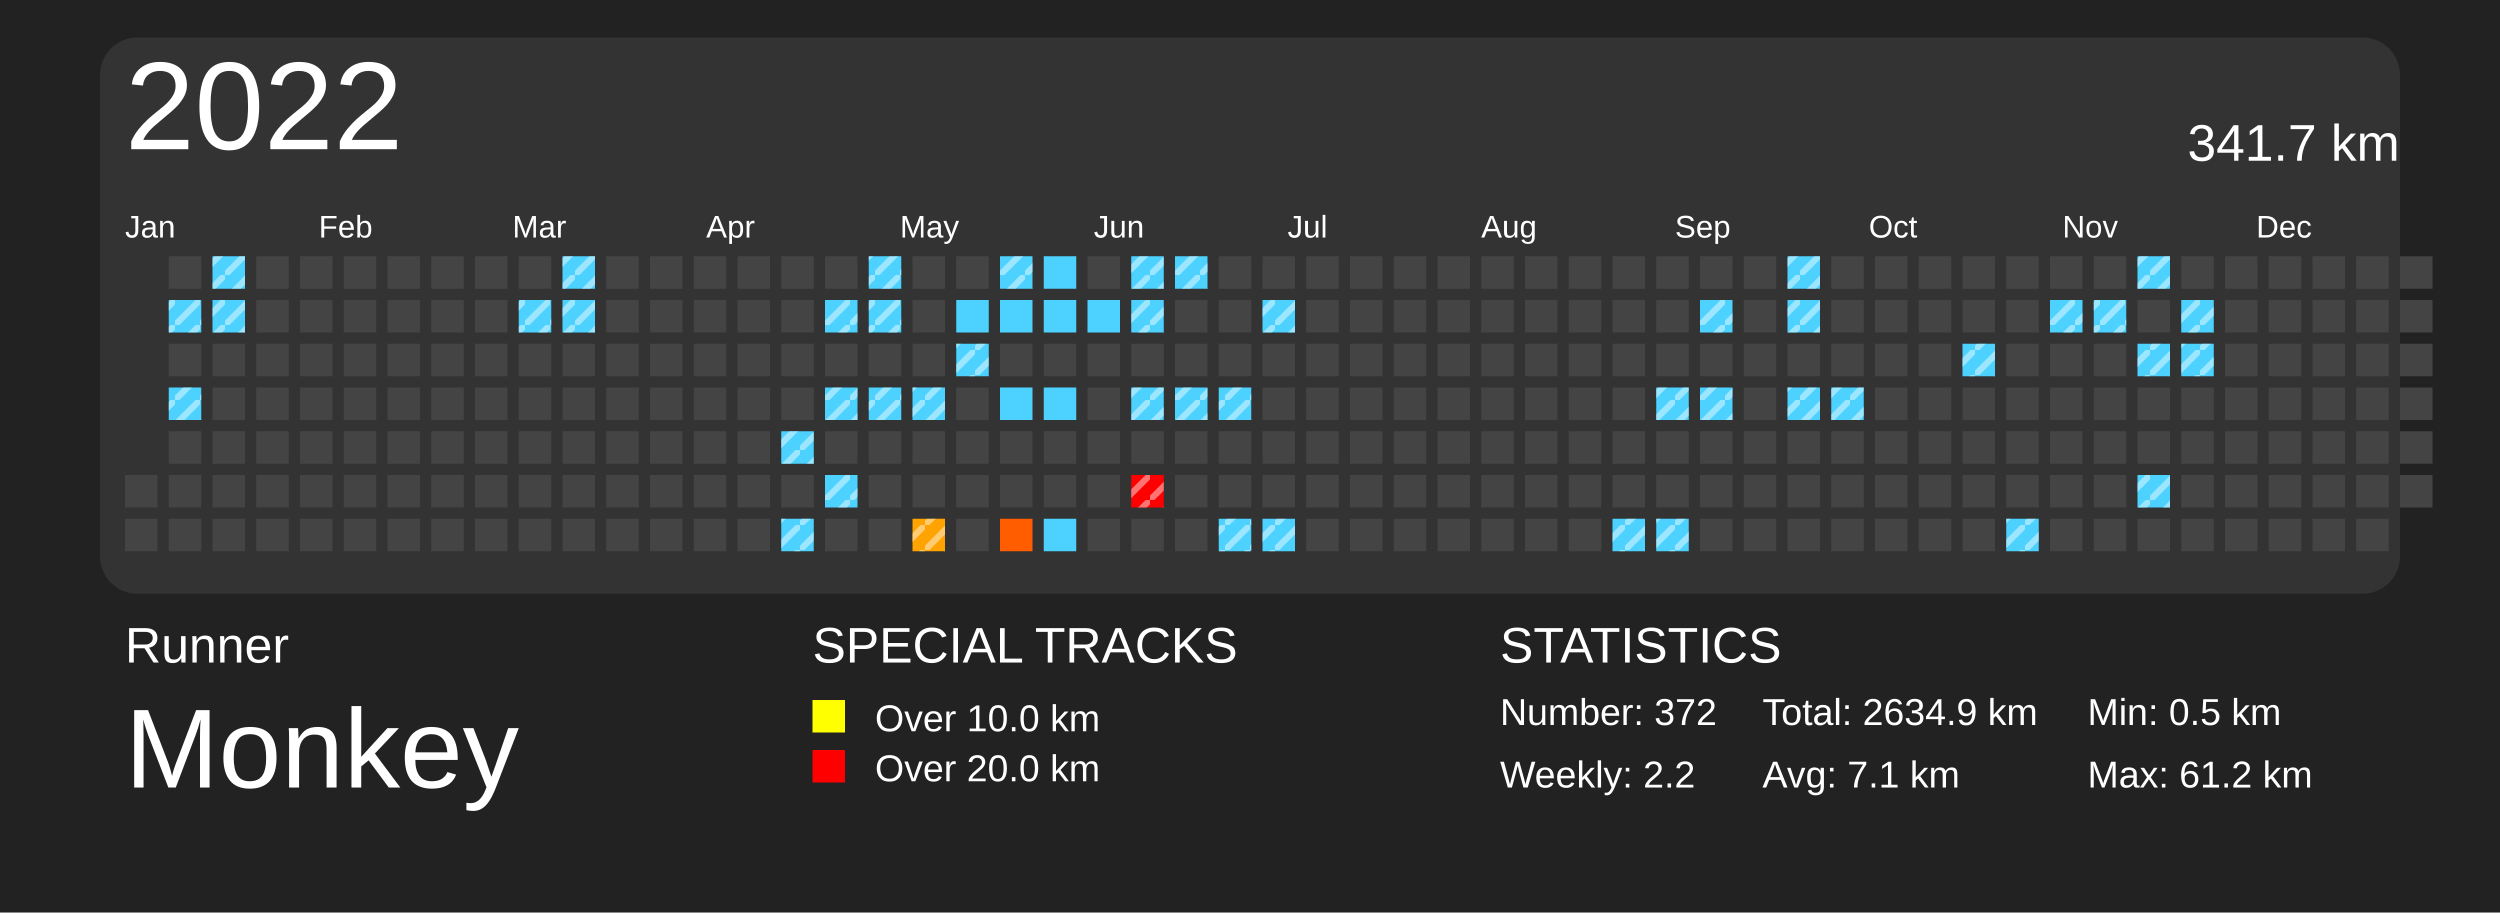
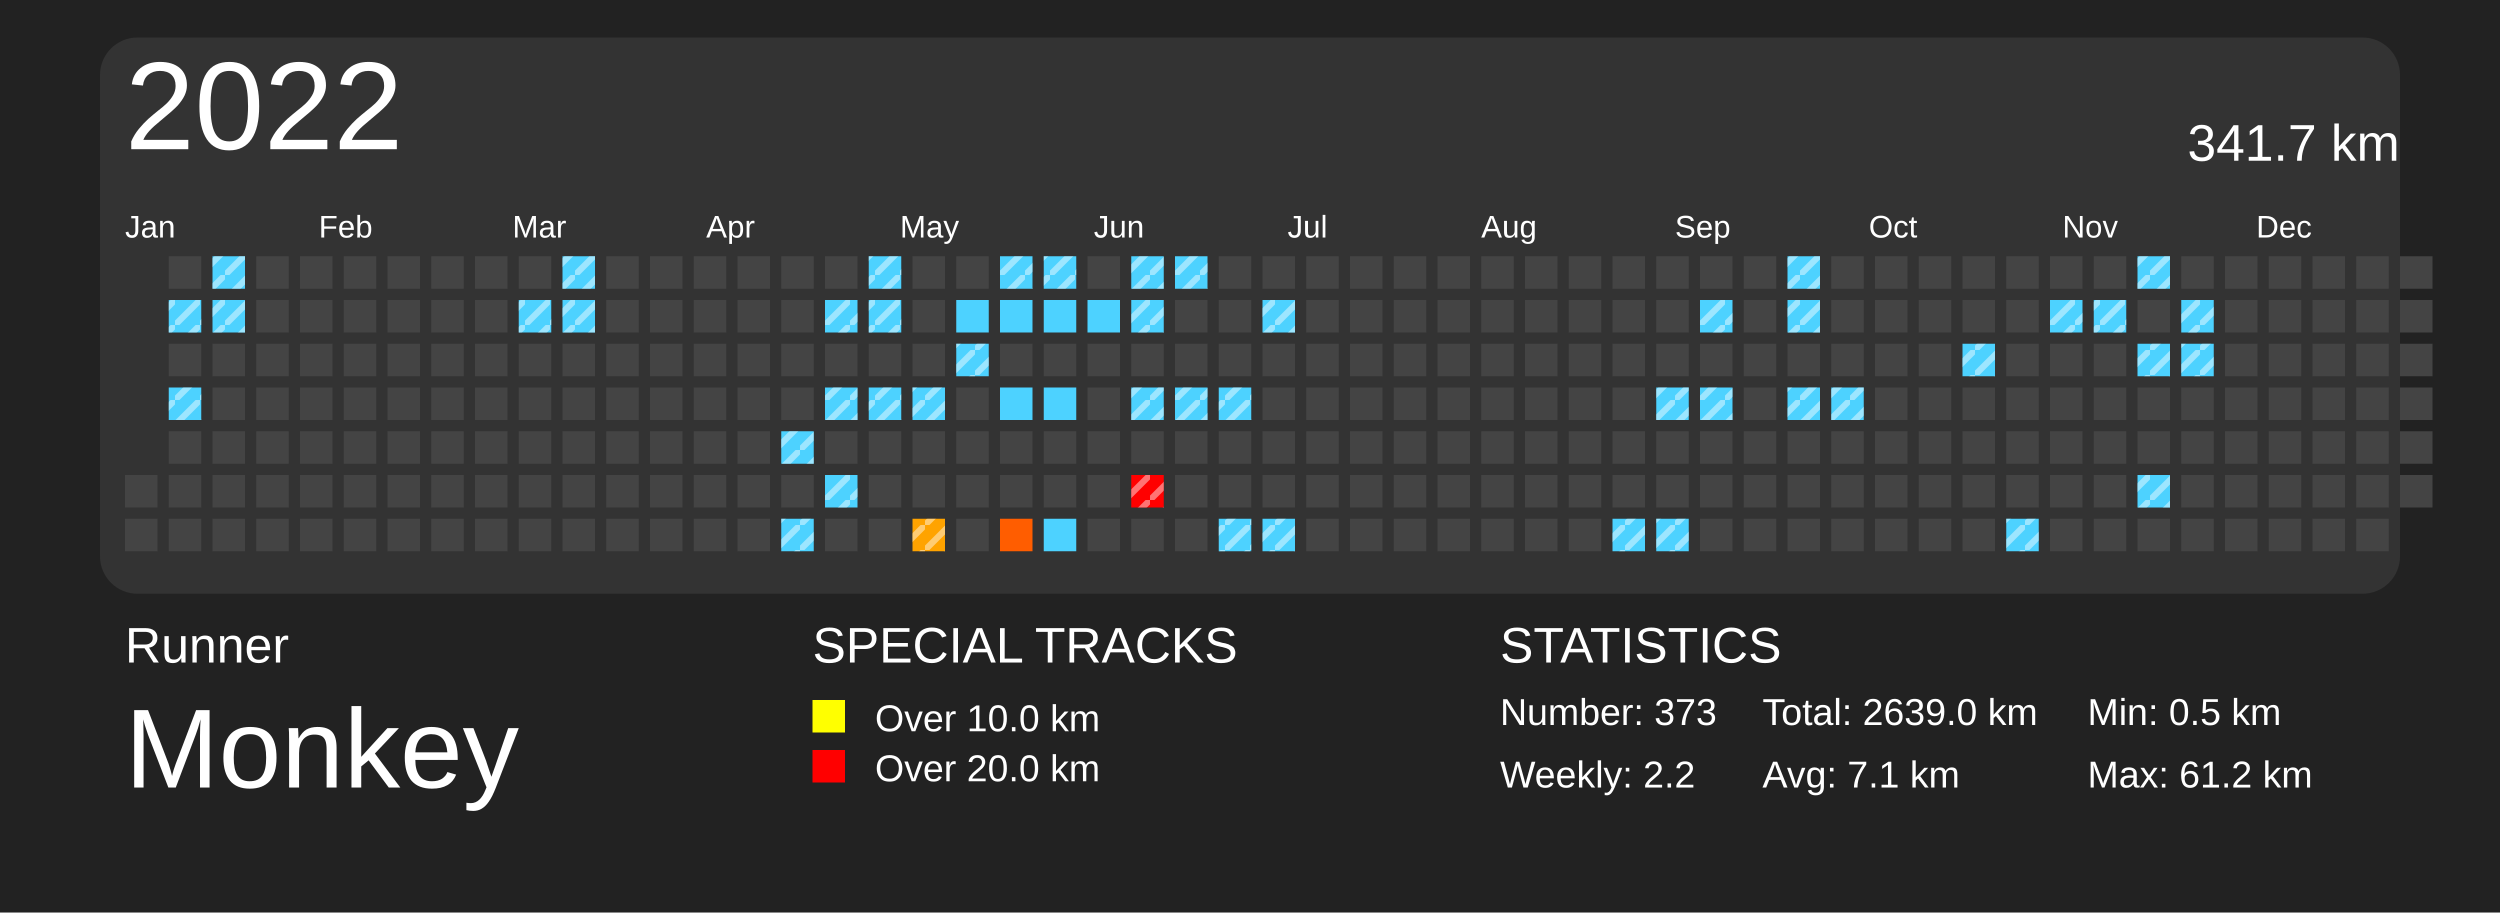
<svg xmlns="http://www.w3.org/2000/svg" baseProfile="full" height="73mm" version="1.1" viewBox="0,0,200,73" width="200mm">
  <defs>
    <pattern height="2" id="indoor-stripe" patternUnits="userSpaceOnUse" width="2">
      <line stroke="white" stroke-opacity="0.45" stroke-width="0.5" x1="0" x2="2" y1="2" y2="0" />
    </pattern>
  </defs>
  <rect fill="#222222" height="73" width="200" x="0" y="0" />
  <text fill="#FFFFFF" style="font-size:4px; font-family:Arial" x="10" y="53">Runner</text>
  <text fill="#FFFFFF" style="font-size:9px; font-family:Arial" x="10" y="63">Monkey</text>
  <text fill="#FFFFFF" style="font-size:4px; font-family:Arial" x="65" y="53">SPECIAL TRACKS</text>
  <rect fill="yellow" height="2.6" width="2.6" x="65" y="56" />
  <text fill="#FFFFFF" style="font-size:3px; font-family:Arial" x="70" y="58.5">Over 10.0 km</text>
  <rect fill="red" height="2.6" width="2.6" x="65" y="60" />
  <text fill="#FFFFFF" style="font-size:3px; font-family:Arial" x="70" y="62.5">Over 20.0 km</text>
  <text fill="#FFFFFF" style="font-size:4px; font-family:Arial" x="120" y="53">STATISTICS</text>
-   <text fill="#FFFFFF" style="font-size:3px; font-family:Arial" x="120" y="58">Number: 372</text>
+   <text fill="#FFFFFF" style="font-size:3px; font-family:Arial" x="120" y="58">Number: 373</text>
  <text fill="#FFFFFF" style="font-size:3px; font-family:Arial" x="120" y="63">Weekly: 2.2</text>
-   <text fill="#FFFFFF" style="font-size:3px; font-family:Arial" x="141" y="58">Total: 2634.9 km</text>
+   <text fill="#FFFFFF" style="font-size:3px; font-family:Arial" x="141" y="58">Total: 2639.0 km</text>
  <text fill="#FFFFFF" style="font-size:3px; font-family:Arial" x="141" y="63">Avg: 7.1 km</text>
  <text fill="#FFFFFF" style="font-size:3px; font-family:Arial" x="167" y="58">Min: 0.5 km</text>
  <text fill="#FFFFFF" style="font-size:3px; font-family:Arial" x="167" y="63">Max: 61.2 km</text>
  <rect fill="#333" height="44.5" rx="3" ry="3" width="184" x="8" y="3" />
  <text dominant-baseline="hanging" fill="#FFFFFF" style="font-size:10.0px; font-family:Arial;" x="10" y="5">2022</text>
  <text dominant-baseline="hanging" fill="#FFFFFF" style="font-size:4.125px; font-family:Arial;" x="175" y="10">341.7 km</text>
  <text fill="#FFFFFF" style="font-size:2.5px; font-family:Arial" x="10.0" y="19">Jan</text>
  <text fill="#FFFFFF" style="font-size:2.5px; font-family:Arial" x="25.5" y="19">Feb</text>
  <text fill="#FFFFFF" style="font-size:2.5px; font-family:Arial" x="41.0" y="19">Mar</text>
  <text fill="#FFFFFF" style="font-size:2.5px; font-family:Arial" x="56.5" y="19">Apr</text>
  <text fill="#FFFFFF" style="font-size:2.5px; font-family:Arial" x="72.0" y="19">May</text>
  <text fill="#FFFFFF" style="font-size:2.5px; font-family:Arial" x="87.5" y="19">Jun</text>
  <text fill="#FFFFFF" style="font-size:2.5px; font-family:Arial" x="103.0" y="19">Jul</text>
  <text fill="#FFFFFF" style="font-size:2.5px; font-family:Arial" x="118.5" y="19">Aug</text>
  <text fill="#FFFFFF" style="font-size:2.5px; font-family:Arial" x="134.0" y="19">Sep</text>
  <text fill="#FFFFFF" style="font-size:2.5px; font-family:Arial" x="149.5" y="19">Oct</text>
  <text fill="#FFFFFF" style="font-size:2.5px; font-family:Arial" x="165.0" y="19">Nov</text>
  <text fill="#FFFFFF" style="font-size:2.5px; font-family:Arial" x="180.5" y="19">Dec</text>
  <rect fill="#444444" height="2.6" width="2.6" x="10.0" y="38.0" />
  <rect fill="#444444" height="2.6" width="2.6" x="10.0" y="41.5" />
  <rect fill="#444444" height="2.6" width="2.6" x="13.5" y="20.5" />
  <rect fill="#4dd2ff" height="2.6" width="2.6" x="13.5" y="24.0" />
  <rect fill="url(#indoor-stripe)" height="2.6" style="pointer-events: none;" width="2.6" x="13.5" y="24.0" />
  <rect fill="#444444" height="2.6" width="2.6" x="13.5" y="27.5" />
  <rect fill="#4dd2ff" height="2.6" width="2.6" x="13.5" y="31.0" />
  <rect fill="url(#indoor-stripe)" height="2.6" style="pointer-events: none;" width="2.6" x="13.5" y="31.0" />
  <rect fill="#444444" height="2.6" width="2.6" x="13.5" y="34.5" />
  <rect fill="#444444" height="2.6" width="2.6" x="13.5" y="38.0" />
  <rect fill="#444444" height="2.6" width="2.6" x="13.5" y="41.5" />
  <rect fill="#4dd2ff" height="2.6" width="2.6" x="17.0" y="20.5" />
  <rect fill="url(#indoor-stripe)" height="2.6" style="pointer-events: none;" width="2.6" x="17.0" y="20.5" />
  <rect fill="#4dd2ff" height="2.6" width="2.6" x="17.0" y="24.0" />
  <rect fill="url(#indoor-stripe)" height="2.6" style="pointer-events: none;" width="2.6" x="17.0" y="24.0" />
  <rect fill="#444444" height="2.6" width="2.6" x="17.0" y="27.5" />
  <rect fill="#444444" height="2.6" width="2.6" x="17.0" y="31.0" />
  <rect fill="#444444" height="2.6" width="2.6" x="17.0" y="34.5" />
  <rect fill="#444444" height="2.6" width="2.6" x="17.0" y="38.0" />
  <rect fill="#444444" height="2.6" width="2.6" x="17.0" y="41.5" />
  <rect fill="#444444" height="2.6" width="2.6" x="20.5" y="20.5" />
  <rect fill="#444444" height="2.6" width="2.6" x="20.5" y="24.0" />
  <rect fill="#444444" height="2.6" width="2.6" x="20.5" y="27.5" />
  <rect fill="#444444" height="2.6" width="2.6" x="20.5" y="31.0" />
  <rect fill="#444444" height="2.6" width="2.6" x="20.5" y="34.5" />
  <rect fill="#444444" height="2.6" width="2.6" x="20.5" y="38.0" />
  <rect fill="#444444" height="2.6" width="2.6" x="20.5" y="41.5" />
  <rect fill="#444444" height="2.6" width="2.6" x="24.0" y="20.5" />
  <rect fill="#444444" height="2.6" width="2.6" x="24.0" y="24.0" />
  <rect fill="#444444" height="2.6" width="2.6" x="24.0" y="27.5" />
  <rect fill="#444444" height="2.6" width="2.6" x="24.0" y="31.0" />
  <rect fill="#444444" height="2.6" width="2.6" x="24.0" y="34.5" />
  <rect fill="#444444" height="2.6" width="2.6" x="24.0" y="38.0" />
  <rect fill="#444444" height="2.6" width="2.6" x="24.0" y="41.5" />
  <rect fill="#444444" height="2.6" width="2.6" x="27.5" y="20.5" />
  <rect fill="#444444" height="2.6" width="2.6" x="27.5" y="24.0" />
  <rect fill="#444444" height="2.6" width="2.6" x="27.5" y="27.5" />
  <rect fill="#444444" height="2.6" width="2.6" x="27.5" y="31.0" />
  <rect fill="#444444" height="2.6" width="2.6" x="27.5" y="34.5" />
  <rect fill="#444444" height="2.6" width="2.6" x="27.5" y="38.0" />
  <rect fill="#444444" height="2.6" width="2.6" x="27.5" y="41.5" />
  <rect fill="#444444" height="2.6" width="2.6" x="31.0" y="20.5" />
  <rect fill="#444444" height="2.6" width="2.6" x="31.0" y="24.0" />
  <rect fill="#444444" height="2.6" width="2.6" x="31.0" y="27.5" />
  <rect fill="#444444" height="2.6" width="2.6" x="31.0" y="31.0" />
  <rect fill="#444444" height="2.6" width="2.6" x="31.0" y="34.5" />
  <rect fill="#444444" height="2.6" width="2.6" x="31.0" y="38.0" />
  <rect fill="#444444" height="2.6" width="2.6" x="31.0" y="41.5" />
  <rect fill="#444444" height="2.6" width="2.6" x="34.5" y="20.5" />
  <rect fill="#444444" height="2.6" width="2.6" x="34.5" y="24.0" />
  <rect fill="#444444" height="2.6" width="2.6" x="34.5" y="27.5" />
  <rect fill="#444444" height="2.6" width="2.6" x="34.5" y="31.0" />
  <rect fill="#444444" height="2.6" width="2.6" x="34.5" y="34.5" />
  <rect fill="#444444" height="2.6" width="2.6" x="34.5" y="38.0" />
  <rect fill="#444444" height="2.6" width="2.6" x="34.5" y="41.5" />
  <rect fill="#444444" height="2.6" width="2.6" x="38.0" y="20.5" />
  <rect fill="#444444" height="2.6" width="2.6" x="38.0" y="24.0" />
  <rect fill="#444444" height="2.6" width="2.6" x="38.0" y="27.5" />
  <rect fill="#444444" height="2.6" width="2.6" x="38.0" y="31.0" />
  <rect fill="#444444" height="2.6" width="2.6" x="38.0" y="34.5" />
  <rect fill="#444444" height="2.6" width="2.6" x="38.0" y="38.0" />
  <rect fill="#444444" height="2.6" width="2.6" x="38.0" y="41.5" />
  <rect fill="#444444" height="2.6" width="2.6" x="41.5" y="20.5" />
  <rect fill="#4dd2ff" height="2.6" width="2.6" x="41.5" y="24.0" />
  <rect fill="url(#indoor-stripe)" height="2.6" style="pointer-events: none;" width="2.6" x="41.5" y="24.0" />
  <rect fill="#444444" height="2.6" width="2.6" x="41.5" y="27.5" />
  <rect fill="#444444" height="2.6" width="2.6" x="41.5" y="31.0" />
  <rect fill="#444444" height="2.6" width="2.6" x="41.5" y="34.5" />
  <rect fill="#444444" height="2.6" width="2.6" x="41.5" y="38.0" />
  <rect fill="#444444" height="2.6" width="2.6" x="41.5" y="41.5" />
  <rect fill="#4dd2ff" height="2.6" width="2.6" x="45.0" y="20.5" />
  <rect fill="url(#indoor-stripe)" height="2.6" style="pointer-events: none;" width="2.6" x="45.0" y="20.5" />
  <rect fill="#4dd2ff" height="2.6" width="2.6" x="45.0" y="24.0" />
  <rect fill="url(#indoor-stripe)" height="2.6" style="pointer-events: none;" width="2.6" x="45.0" y="24.0" />
  <rect fill="#444444" height="2.6" width="2.6" x="45.0" y="27.5" />
  <rect fill="#444444" height="2.6" width="2.6" x="45.0" y="31.0" />
  <rect fill="#444444" height="2.6" width="2.6" x="45.0" y="34.5" />
  <rect fill="#444444" height="2.6" width="2.6" x="45.0" y="38.0" />
  <rect fill="#444444" height="2.6" width="2.6" x="45.0" y="41.5" />
  <rect fill="#444444" height="2.6" width="2.6" x="48.5" y="20.5" />
  <rect fill="#444444" height="2.6" width="2.6" x="48.5" y="24.0" />
  <rect fill="#444444" height="2.6" width="2.6" x="48.5" y="27.5" />
  <rect fill="#444444" height="2.6" width="2.6" x="48.5" y="31.0" />
  <rect fill="#444444" height="2.6" width="2.6" x="48.5" y="34.5" />
  <rect fill="#444444" height="2.6" width="2.6" x="48.5" y="38.0" />
  <rect fill="#444444" height="2.6" width="2.6" x="48.5" y="41.5" />
  <rect fill="#444444" height="2.6" width="2.6" x="52.0" y="20.5" />
  <rect fill="#444444" height="2.6" width="2.6" x="52.0" y="24.0" />
  <rect fill="#444444" height="2.6" width="2.6" x="52.0" y="27.5" />
  <rect fill="#444444" height="2.6" width="2.6" x="52.0" y="31.0" />
  <rect fill="#444444" height="2.6" width="2.6" x="52.0" y="34.5" />
  <rect fill="#444444" height="2.6" width="2.6" x="52.0" y="38.0" />
  <rect fill="#444444" height="2.6" width="2.6" x="52.0" y="41.5" />
  <rect fill="#444444" height="2.6" width="2.6" x="55.5" y="20.5" />
  <rect fill="#444444" height="2.6" width="2.6" x="55.5" y="24.0" />
  <rect fill="#444444" height="2.6" width="2.6" x="55.5" y="27.5" />
  <rect fill="#444444" height="2.6" width="2.6" x="55.5" y="31.0" />
  <rect fill="#444444" height="2.6" width="2.6" x="55.5" y="34.5" />
  <rect fill="#444444" height="2.6" width="2.6" x="55.5" y="38.0" />
  <rect fill="#444444" height="2.6" width="2.6" x="55.5" y="41.5" />
  <rect fill="#444444" height="2.6" width="2.6" x="59.0" y="20.5" />
  <rect fill="#444444" height="2.6" width="2.6" x="59.0" y="24.0" />
  <rect fill="#444444" height="2.6" width="2.6" x="59.0" y="27.5" />
  <rect fill="#444444" height="2.6" width="2.6" x="59.0" y="31.0" />
  <rect fill="#444444" height="2.6" width="2.6" x="59.0" y="34.5" />
  <rect fill="#444444" height="2.6" width="2.6" x="59.0" y="38.0" />
  <rect fill="#444444" height="2.6" width="2.6" x="59.0" y="41.5" />
  <rect fill="#444444" height="2.6" width="2.6" x="62.5" y="20.5" />
  <rect fill="#444444" height="2.6" width="2.6" x="62.5" y="24.0" />
  <rect fill="#444444" height="2.6" width="2.6" x="62.5" y="27.5" />
  <rect fill="#444444" height="2.6" width="2.6" x="62.5" y="31.0" />
  <rect fill="#4dd2ff" height="2.6" width="2.6" x="62.5" y="34.5" />
  <rect fill="url(#indoor-stripe)" height="2.6" style="pointer-events: none;" width="2.6" x="62.5" y="34.5" />
  <rect fill="#444444" height="2.6" width="2.6" x="62.5" y="38.0" />
  <rect fill="#4dd2ff" height="2.6" width="2.6" x="62.5" y="41.5" />
  <rect fill="url(#indoor-stripe)" height="2.6" style="pointer-events: none;" width="2.6" x="62.5" y="41.5" />
  <rect fill="#444444" height="2.6" width="2.6" x="66.0" y="20.5" />
  <rect fill="#4dd2ff" height="2.6" width="2.6" x="66.0" y="24.0" />
  <rect fill="url(#indoor-stripe)" height="2.6" style="pointer-events: none;" width="2.6" x="66.0" y="24.0" />
  <rect fill="#444444" height="2.6" width="2.6" x="66.0" y="27.5" />
  <rect fill="#4dd2ff" height="2.6" width="2.6" x="66.0" y="31.0" />
  <rect fill="url(#indoor-stripe)" height="2.6" style="pointer-events: none;" width="2.6" x="66.0" y="31.0" />
  <rect fill="#444444" height="2.6" width="2.6" x="66.0" y="34.5" />
  <rect fill="#4dd2ff" height="2.6" width="2.6" x="66.0" y="38.0" />
  <rect fill="url(#indoor-stripe)" height="2.6" style="pointer-events: none;" width="2.6" x="66.0" y="38.0" />
  <rect fill="#444444" height="2.6" width="2.6" x="66.0" y="41.5" />
  <rect fill="#4dd2ff" height="2.6" width="2.6" x="69.5" y="20.5" />
  <rect fill="url(#indoor-stripe)" height="2.6" style="pointer-events: none;" width="2.6" x="69.5" y="20.5" />
  <rect fill="#4dd2ff" height="2.6" width="2.6" x="69.5" y="24.0" />
  <rect fill="url(#indoor-stripe)" height="2.6" style="pointer-events: none;" width="2.6" x="69.5" y="24.0" />
  <rect fill="#444444" height="2.6" width="2.6" x="69.5" y="27.5" />
  <rect fill="#4dd2ff" height="2.6" width="2.6" x="69.5" y="31.0" />
  <rect fill="url(#indoor-stripe)" height="2.6" style="pointer-events: none;" width="2.6" x="69.5" y="31.0" />
  <rect fill="#444444" height="2.6" width="2.6" x="69.5" y="34.5" />
  <rect fill="#444444" height="2.6" width="2.6" x="69.5" y="38.0" />
  <rect fill="#444444" height="2.6" width="2.6" x="69.5" y="41.5" />
  <rect fill="#444444" height="2.6" width="2.6" x="73.0" y="20.5" />
  <rect fill="#444444" height="2.6" width="2.6" x="73.0" y="24.0" />
  <rect fill="#444444" height="2.6" width="2.6" x="73.0" y="27.5" />
  <rect fill="#4dd2ff" height="2.6" width="2.6" x="73.0" y="31.0" />
  <rect fill="url(#indoor-stripe)" height="2.6" style="pointer-events: none;" width="2.6" x="73.0" y="31.0" />
  <rect fill="#444444" height="2.6" width="2.6" x="73.0" y="34.5" />
  <rect fill="#444444" height="2.6" width="2.6" x="73.0" y="38.0" />
  <rect fill="#ffa300" height="2.6" width="2.6" x="73.0" y="41.5" />
  <rect fill="url(#indoor-stripe)" height="2.6" style="pointer-events: none;" width="2.6" x="73.0" y="41.5" />
  <rect fill="#444444" height="2.6" width="2.6" x="76.5" y="20.5" />
  <rect fill="#4dd2ff" height="2.6" width="2.6" x="76.5" y="24.0" />
  <rect fill="#4dd2ff" height="2.6" width="2.6" x="76.5" y="27.5" />
  <rect fill="url(#indoor-stripe)" height="2.6" style="pointer-events: none;" width="2.6" x="76.5" y="27.5" />
  <rect fill="#444444" height="2.6" width="2.6" x="76.5" y="31.0" />
  <rect fill="#444444" height="2.6" width="2.6" x="76.5" y="34.5" />
  <rect fill="#444444" height="2.6" width="2.6" x="76.5" y="38.0" />
  <rect fill="#444444" height="2.6" width="2.6" x="76.5" y="41.5" />
  <rect fill="#4dd2ff" height="2.6" width="2.6" x="80.0" y="20.5" />
  <rect fill="url(#indoor-stripe)" height="2.6" style="pointer-events: none;" width="2.6" x="80.0" y="20.5" />
  <rect fill="#4dd2ff" height="2.6" width="2.6" x="80.0" y="24.0" />
  <rect fill="#444444" height="2.6" width="2.6" x="80.0" y="27.5" />
  <rect fill="#4dd2ff" height="2.6" width="2.6" x="80.0" y="31.0" />
  <rect fill="#444444" height="2.6" width="2.6" x="80.0" y="34.5" />
  <rect fill="#444444" height="2.6" width="2.6" x="80.0" y="38.0" />
  <rect fill="#ff5d00" height="2.6" width="2.6" x="80.0" y="41.5" />
  <rect fill="#4dd2ff" height="2.6" width="2.6" x="83.5" y="20.5" />
+   <rect fill="url(#indoor-stripe)" height="2.6" style="pointer-events: none;" width="2.6" x="83.5" y="20.5" />
  <rect fill="#4dd2ff" height="2.6" width="2.6" x="83.5" y="24.0" />
  <rect fill="#444444" height="2.6" width="2.6" x="83.5" y="27.5" />
  <rect fill="#4dd2ff" height="2.6" width="2.6" x="83.5" y="31.0" />
  <rect fill="#444444" height="2.6" width="2.6" x="83.5" y="34.5" />
  <rect fill="#444444" height="2.6" width="2.6" x="83.5" y="38.0" />
  <rect fill="#4dd2ff" height="2.6" width="2.6" x="83.5" y="41.5" />
  <rect fill="#444444" height="2.6" width="2.6" x="87.0" y="20.5" />
  <rect fill="#4dd2ff" height="2.6" width="2.6" x="87.0" y="24.0" />
  <rect fill="#444444" height="2.6" width="2.6" x="87.0" y="27.5" />
  <rect fill="#444444" height="2.6" width="2.6" x="87.0" y="31.0" />
  <rect fill="#444444" height="2.6" width="2.6" x="87.0" y="34.5" />
  <rect fill="#444444" height="2.6" width="2.6" x="87.0" y="38.0" />
  <rect fill="#444444" height="2.6" width="2.6" x="87.0" y="41.5" />
  <rect fill="#4dd2ff" height="2.6" width="2.6" x="90.5" y="20.5" />
  <rect fill="url(#indoor-stripe)" height="2.6" style="pointer-events: none;" width="2.6" x="90.5" y="20.5" />
  <rect fill="#4dd2ff" height="2.6" width="2.6" x="90.5" y="24.0" />
  <rect fill="url(#indoor-stripe)" height="2.6" style="pointer-events: none;" width="2.6" x="90.5" y="24.0" />
  <rect fill="#444444" height="2.6" width="2.6" x="90.5" y="27.5" />
  <rect fill="#4dd2ff" height="2.6" width="2.6" x="90.5" y="31.0" />
  <rect fill="url(#indoor-stripe)" height="2.6" style="pointer-events: none;" width="2.6" x="90.5" y="31.0" />
  <rect fill="#444444" height="2.6" width="2.6" x="90.5" y="34.5" />
  <rect fill="red" height="2.6" width="2.6" x="90.5" y="38.0" />
  <rect fill="url(#indoor-stripe)" height="2.6" style="pointer-events: none;" width="2.6" x="90.5" y="38.0" />
  <rect fill="#444444" height="2.6" width="2.6" x="90.5" y="41.5" />
  <rect fill="#4dd2ff" height="2.6" width="2.6" x="94.0" y="20.5" />
  <rect fill="url(#indoor-stripe)" height="2.6" style="pointer-events: none;" width="2.6" x="94.0" y="20.5" />
  <rect fill="#444444" height="2.6" width="2.6" x="94.0" y="24.0" />
  <rect fill="#444444" height="2.6" width="2.6" x="94.0" y="27.5" />
  <rect fill="#4dd2ff" height="2.6" width="2.6" x="94.0" y="31.0" />
  <rect fill="url(#indoor-stripe)" height="2.6" style="pointer-events: none;" width="2.6" x="94.0" y="31.0" />
  <rect fill="#444444" height="2.6" width="2.6" x="94.0" y="34.5" />
  <rect fill="#444444" height="2.6" width="2.6" x="94.0" y="38.0" />
  <rect fill="#444444" height="2.6" width="2.6" x="94.0" y="41.5" />
  <rect fill="#444444" height="2.6" width="2.6" x="97.5" y="20.5" />
  <rect fill="#444444" height="2.6" width="2.6" x="97.5" y="24.0" />
  <rect fill="#444444" height="2.6" width="2.6" x="97.5" y="27.5" />
  <rect fill="#4dd2ff" height="2.6" width="2.6" x="97.5" y="31.0" />
  <rect fill="url(#indoor-stripe)" height="2.6" style="pointer-events: none;" width="2.6" x="97.5" y="31.0" />
  <rect fill="#444444" height="2.6" width="2.6" x="97.5" y="34.5" />
  <rect fill="#444444" height="2.6" width="2.6" x="97.5" y="38.0" />
  <rect fill="#4dd2ff" height="2.6" width="2.6" x="97.5" y="41.5" />
  <rect fill="url(#indoor-stripe)" height="2.6" style="pointer-events: none;" width="2.6" x="97.5" y="41.5" />
  <rect fill="#444444" height="2.6" width="2.6" x="101.0" y="20.5" />
  <rect fill="#4dd2ff" height="2.6" width="2.6" x="101.0" y="24.0" />
  <rect fill="url(#indoor-stripe)" height="2.6" style="pointer-events: none;" width="2.6" x="101.0" y="24.0" />
  <rect fill="#444444" height="2.6" width="2.6" x="101.0" y="27.5" />
  <rect fill="#444444" height="2.6" width="2.6" x="101.0" y="31.0" />
  <rect fill="#444444" height="2.6" width="2.6" x="101.0" y="34.5" />
  <rect fill="#444444" height="2.6" width="2.6" x="101.0" y="38.0" />
  <rect fill="#4dd2ff" height="2.6" width="2.6" x="101.0" y="41.5" />
  <rect fill="url(#indoor-stripe)" height="2.6" style="pointer-events: none;" width="2.6" x="101.0" y="41.5" />
  <rect fill="#444444" height="2.6" width="2.6" x="104.5" y="20.5" />
  <rect fill="#444444" height="2.6" width="2.6" x="104.5" y="24.0" />
  <rect fill="#444444" height="2.6" width="2.6" x="104.5" y="27.5" />
  <rect fill="#444444" height="2.6" width="2.6" x="104.5" y="31.0" />
  <rect fill="#444444" height="2.6" width="2.6" x="104.5" y="34.5" />
  <rect fill="#444444" height="2.6" width="2.6" x="104.5" y="38.0" />
  <rect fill="#444444" height="2.6" width="2.6" x="104.5" y="41.5" />
  <rect fill="#444444" height="2.6" width="2.6" x="108.0" y="20.5" />
  <rect fill="#444444" height="2.6" width="2.6" x="108.0" y="24.0" />
  <rect fill="#444444" height="2.6" width="2.6" x="108.0" y="27.5" />
  <rect fill="#444444" height="2.6" width="2.6" x="108.0" y="31.0" />
  <rect fill="#444444" height="2.6" width="2.6" x="108.0" y="34.5" />
  <rect fill="#444444" height="2.6" width="2.6" x="108.0" y="38.0" />
  <rect fill="#444444" height="2.6" width="2.6" x="108.0" y="41.5" />
  <rect fill="#444444" height="2.6" width="2.6" x="111.5" y="20.5" />
  <rect fill="#444444" height="2.6" width="2.6" x="111.5" y="24.0" />
  <rect fill="#444444" height="2.6" width="2.6" x="111.5" y="27.5" />
  <rect fill="#444444" height="2.6" width="2.6" x="111.5" y="31.0" />
  <rect fill="#444444" height="2.6" width="2.6" x="111.5" y="34.5" />
  <rect fill="#444444" height="2.6" width="2.6" x="111.5" y="38.0" />
  <rect fill="#444444" height="2.6" width="2.6" x="111.5" y="41.5" />
  <rect fill="#444444" height="2.6" width="2.6" x="115.0" y="20.5" />
  <rect fill="#444444" height="2.6" width="2.6" x="115.0" y="24.0" />
  <rect fill="#444444" height="2.6" width="2.6" x="115.0" y="27.5" />
  <rect fill="#444444" height="2.6" width="2.6" x="115.0" y="31.0" />
  <rect fill="#444444" height="2.6" width="2.6" x="115.0" y="34.5" />
  <rect fill="#444444" height="2.6" width="2.6" x="115.0" y="38.0" />
  <rect fill="#444444" height="2.6" width="2.6" x="115.0" y="41.5" />
  <rect fill="#444444" height="2.6" width="2.6" x="118.5" y="20.5" />
  <rect fill="#444444" height="2.6" width="2.6" x="118.5" y="24.0" />
  <rect fill="#444444" height="2.6" width="2.6" x="118.5" y="27.5" />
  <rect fill="#444444" height="2.6" width="2.6" x="118.5" y="31.0" />
  <rect fill="#444444" height="2.6" width="2.6" x="118.5" y="34.5" />
  <rect fill="#444444" height="2.6" width="2.6" x="118.5" y="38.0" />
  <rect fill="#444444" height="2.6" width="2.6" x="118.5" y="41.5" />
  <rect fill="#444444" height="2.6" width="2.6" x="122.0" y="20.5" />
  <rect fill="#444444" height="2.6" width="2.6" x="122.0" y="24.0" />
  <rect fill="#444444" height="2.6" width="2.6" x="122.0" y="27.5" />
  <rect fill="#444444" height="2.6" width="2.6" x="122.0" y="31.0" />
  <rect fill="#444444" height="2.6" width="2.6" x="122.0" y="34.5" />
  <rect fill="#444444" height="2.6" width="2.6" x="122.0" y="38.0" />
  <rect fill="#444444" height="2.6" width="2.6" x="122.0" y="41.5" />
  <rect fill="#444444" height="2.6" width="2.6" x="125.5" y="20.5" />
  <rect fill="#444444" height="2.6" width="2.6" x="125.5" y="24.0" />
  <rect fill="#444444" height="2.6" width="2.6" x="125.5" y="27.5" />
  <rect fill="#444444" height="2.6" width="2.6" x="125.5" y="31.0" />
  <rect fill="#444444" height="2.6" width="2.6" x="125.5" y="34.5" />
  <rect fill="#444444" height="2.6" width="2.6" x="125.5" y="38.0" />
  <rect fill="#444444" height="2.6" width="2.6" x="125.5" y="41.5" />
  <rect fill="#444444" height="2.6" width="2.6" x="129.0" y="20.5" />
  <rect fill="#444444" height="2.6" width="2.6" x="129.0" y="24.0" />
  <rect fill="#444444" height="2.6" width="2.6" x="129.0" y="27.5" />
  <rect fill="#444444" height="2.6" width="2.6" x="129.0" y="31.0" />
  <rect fill="#444444" height="2.6" width="2.6" x="129.0" y="34.5" />
  <rect fill="#444444" height="2.6" width="2.6" x="129.0" y="38.0" />
  <rect fill="#4dd2ff" height="2.6" width="2.6" x="129.0" y="41.5" />
  <rect fill="url(#indoor-stripe)" height="2.6" style="pointer-events: none;" width="2.6" x="129.0" y="41.5" />
  <rect fill="#444444" height="2.6" width="2.6" x="132.5" y="20.5" />
  <rect fill="#444444" height="2.6" width="2.6" x="132.5" y="24.0" />
  <rect fill="#444444" height="2.6" width="2.6" x="132.5" y="27.5" />
  <rect fill="#4dd2ff" height="2.6" width="2.6" x="132.5" y="31.0" />
  <rect fill="url(#indoor-stripe)" height="2.6" style="pointer-events: none;" width="2.6" x="132.5" y="31.0" />
  <rect fill="#444444" height="2.6" width="2.6" x="132.5" y="34.5" />
  <rect fill="#444444" height="2.6" width="2.6" x="132.5" y="38.0" />
  <rect fill="#4dd2ff" height="2.6" width="2.6" x="132.5" y="41.5" />
  <rect fill="url(#indoor-stripe)" height="2.6" style="pointer-events: none;" width="2.6" x="132.5" y="41.5" />
  <rect fill="#444444" height="2.6" width="2.6" x="136.0" y="20.5" />
  <rect fill="#4dd2ff" height="2.6" width="2.6" x="136.0" y="24.0" />
  <rect fill="url(#indoor-stripe)" height="2.6" style="pointer-events: none;" width="2.6" x="136.0" y="24.0" />
  <rect fill="#444444" height="2.6" width="2.6" x="136.0" y="27.5" />
  <rect fill="#4dd2ff" height="2.6" width="2.6" x="136.0" y="31.0" />
  <rect fill="url(#indoor-stripe)" height="2.6" style="pointer-events: none;" width="2.6" x="136.0" y="31.0" />
  <rect fill="#444444" height="2.6" width="2.6" x="136.0" y="34.5" />
  <rect fill="#444444" height="2.6" width="2.6" x="136.0" y="38.0" />
  <rect fill="#444444" height="2.6" width="2.6" x="136.0" y="41.5" />
  <rect fill="#444444" height="2.6" width="2.6" x="139.5" y="20.5" />
  <rect fill="#444444" height="2.6" width="2.6" x="139.5" y="24.0" />
  <rect fill="#444444" height="2.6" width="2.6" x="139.5" y="27.5" />
  <rect fill="#444444" height="2.6" width="2.6" x="139.5" y="31.0" />
  <rect fill="#444444" height="2.6" width="2.6" x="139.5" y="34.5" />
  <rect fill="#444444" height="2.6" width="2.6" x="139.5" y="38.0" />
  <rect fill="#444444" height="2.6" width="2.6" x="139.5" y="41.5" />
  <rect fill="#4dd2ff" height="2.6" width="2.6" x="143.0" y="20.5" />
  <rect fill="url(#indoor-stripe)" height="2.6" style="pointer-events: none;" width="2.6" x="143.0" y="20.5" />
  <rect fill="#4dd2ff" height="2.6" width="2.6" x="143.0" y="24.0" />
  <rect fill="url(#indoor-stripe)" height="2.6" style="pointer-events: none;" width="2.6" x="143.0" y="24.0" />
  <rect fill="#444444" height="2.6" width="2.6" x="143.0" y="27.5" />
  <rect fill="#4dd2ff" height="2.6" width="2.6" x="143.0" y="31.0" />
  <rect fill="url(#indoor-stripe)" height="2.6" style="pointer-events: none;" width="2.6" x="143.0" y="31.0" />
  <rect fill="#444444" height="2.6" width="2.6" x="143.0" y="34.5" />
  <rect fill="#444444" height="2.6" width="2.6" x="143.0" y="38.0" />
  <rect fill="#444444" height="2.6" width="2.6" x="143.0" y="41.5" />
  <rect fill="#444444" height="2.6" width="2.6" x="146.5" y="20.5" />
  <rect fill="#444444" height="2.6" width="2.6" x="146.5" y="24.0" />
  <rect fill="#444444" height="2.6" width="2.6" x="146.5" y="27.5" />
  <rect fill="#4dd2ff" height="2.6" width="2.6" x="146.5" y="31.0" />
  <rect fill="url(#indoor-stripe)" height="2.6" style="pointer-events: none;" width="2.6" x="146.5" y="31.0" />
  <rect fill="#444444" height="2.6" width="2.6" x="146.5" y="34.5" />
  <rect fill="#444444" height="2.6" width="2.6" x="146.5" y="38.0" />
  <rect fill="#444444" height="2.6" width="2.6" x="146.5" y="41.5" />
  <rect fill="#444444" height="2.6" width="2.6" x="150.0" y="20.5" />
  <rect fill="#444444" height="2.6" width="2.6" x="150.0" y="24.0" />
  <rect fill="#444444" height="2.6" width="2.6" x="150.0" y="27.5" />
  <rect fill="#444444" height="2.6" width="2.6" x="150.0" y="31.0" />
  <rect fill="#444444" height="2.6" width="2.6" x="150.0" y="34.5" />
  <rect fill="#444444" height="2.6" width="2.6" x="150.0" y="38.0" />
  <rect fill="#444444" height="2.6" width="2.6" x="150.0" y="41.5" />
  <rect fill="#444444" height="2.6" width="2.6" x="153.5" y="20.5" />
  <rect fill="#444444" height="2.6" width="2.6" x="153.5" y="24.0" />
  <rect fill="#444444" height="2.6" width="2.6" x="153.5" y="27.5" />
  <rect fill="#444444" height="2.6" width="2.6" x="153.5" y="31.0" />
  <rect fill="#444444" height="2.6" width="2.6" x="153.5" y="34.5" />
  <rect fill="#444444" height="2.6" width="2.6" x="153.5" y="38.0" />
  <rect fill="#444444" height="2.6" width="2.6" x="153.5" y="41.5" />
  <rect fill="#444444" height="2.6" width="2.6" x="157.0" y="20.5" />
  <rect fill="#444444" height="2.6" width="2.6" x="157.0" y="24.0" />
  <rect fill="#4dd2ff" height="2.6" width="2.6" x="157.0" y="27.5" />
  <rect fill="url(#indoor-stripe)" height="2.6" style="pointer-events: none;" width="2.6" x="157.0" y="27.5" />
  <rect fill="#444444" height="2.6" width="2.6" x="157.0" y="31.0" />
  <rect fill="#444444" height="2.6" width="2.6" x="157.0" y="34.5" />
  <rect fill="#444444" height="2.6" width="2.6" x="157.0" y="38.0" />
  <rect fill="#444444" height="2.6" width="2.6" x="157.0" y="41.5" />
  <rect fill="#444444" height="2.6" width="2.6" x="160.5" y="20.5" />
  <rect fill="#444444" height="2.6" width="2.6" x="160.5" y="24.0" />
  <rect fill="#444444" height="2.6" width="2.6" x="160.5" y="27.5" />
  <rect fill="#444444" height="2.6" width="2.6" x="160.5" y="31.0" />
  <rect fill="#444444" height="2.6" width="2.6" x="160.5" y="34.5" />
  <rect fill="#444444" height="2.6" width="2.6" x="160.5" y="38.0" />
  <rect fill="#4dd2ff" height="2.6" width="2.6" x="160.5" y="41.5" />
  <rect fill="url(#indoor-stripe)" height="2.6" style="pointer-events: none;" width="2.6" x="160.5" y="41.5" />
  <rect fill="#444444" height="2.6" width="2.6" x="164.0" y="20.5" />
  <rect fill="#4dd2ff" height="2.6" width="2.6" x="164.0" y="24.0" />
  <rect fill="url(#indoor-stripe)" height="2.6" style="pointer-events: none;" width="2.6" x="164.0" y="24.0" />
  <rect fill="#444444" height="2.6" width="2.6" x="164.0" y="27.5" />
  <rect fill="#444444" height="2.6" width="2.6" x="164.0" y="31.0" />
  <rect fill="#444444" height="2.6" width="2.6" x="164.0" y="34.5" />
  <rect fill="#444444" height="2.6" width="2.6" x="164.0" y="38.0" />
  <rect fill="#444444" height="2.6" width="2.6" x="164.0" y="41.5" />
  <rect fill="#444444" height="2.6" width="2.6" x="167.5" y="20.5" />
  <rect fill="#4dd2ff" height="2.6" width="2.6" x="167.5" y="24.0" />
  <rect fill="url(#indoor-stripe)" height="2.6" style="pointer-events: none;" width="2.6" x="167.5" y="24.0" />
  <rect fill="#444444" height="2.6" width="2.6" x="167.5" y="27.5" />
  <rect fill="#444444" height="2.6" width="2.6" x="167.5" y="31.0" />
  <rect fill="#444444" height="2.6" width="2.6" x="167.5" y="34.5" />
  <rect fill="#444444" height="2.6" width="2.6" x="167.5" y="38.0" />
  <rect fill="#444444" height="2.6" width="2.6" x="167.5" y="41.5" />
  <rect fill="#4dd2ff" height="2.6" width="2.6" x="171.0" y="20.5" />
  <rect fill="url(#indoor-stripe)" height="2.6" style="pointer-events: none;" width="2.6" x="171.0" y="20.5" />
  <rect fill="#444444" height="2.6" width="2.6" x="171.0" y="24.0" />
  <rect fill="#4dd2ff" height="2.6" width="2.6" x="171.0" y="27.5" />
  <rect fill="url(#indoor-stripe)" height="2.6" style="pointer-events: none;" width="2.6" x="171.0" y="27.5" />
  <rect fill="#444444" height="2.6" width="2.6" x="171.0" y="31.0" />
  <rect fill="#444444" height="2.6" width="2.6" x="171.0" y="34.5" />
  <rect fill="#4dd2ff" height="2.6" width="2.6" x="171.0" y="38.0" />
  <rect fill="url(#indoor-stripe)" height="2.6" style="pointer-events: none;" width="2.6" x="171.0" y="38.0" />
  <rect fill="#444444" height="2.6" width="2.6" x="171.0" y="41.5" />
  <rect fill="#444444" height="2.6" width="2.6" x="174.5" y="20.5" />
  <rect fill="#4dd2ff" height="2.6" width="2.6" x="174.5" y="24.0" />
  <rect fill="url(#indoor-stripe)" height="2.6" style="pointer-events: none;" width="2.6" x="174.5" y="24.0" />
  <rect fill="#4dd2ff" height="2.6" width="2.6" x="174.5" y="27.5" />
  <rect fill="url(#indoor-stripe)" height="2.6" style="pointer-events: none;" width="2.6" x="174.5" y="27.5" />
  <rect fill="#444444" height="2.6" width="2.6" x="174.5" y="31.0" />
  <rect fill="#444444" height="2.6" width="2.6" x="174.5" y="34.5" />
  <rect fill="#444444" height="2.6" width="2.6" x="174.5" y="38.0" />
  <rect fill="#444444" height="2.6" width="2.6" x="174.5" y="41.5" />
  <rect fill="#444444" height="2.6" width="2.6" x="178.0" y="20.5" />
  <rect fill="#444444" height="2.6" width="2.6" x="178.0" y="24.0" />
  <rect fill="#444444" height="2.6" width="2.6" x="178.0" y="27.5" />
  <rect fill="#444444" height="2.6" width="2.6" x="178.0" y="31.0" />
  <rect fill="#444444" height="2.6" width="2.6" x="178.0" y="34.5" />
  <rect fill="#444444" height="2.6" width="2.6" x="178.0" y="38.0" />
  <rect fill="#444444" height="2.6" width="2.6" x="178.0" y="41.5" />
  <rect fill="#444444" height="2.6" width="2.6" x="181.5" y="20.5" />
  <rect fill="#444444" height="2.6" width="2.6" x="181.5" y="24.0" />
  <rect fill="#444444" height="2.6" width="2.6" x="181.5" y="27.5" />
  <rect fill="#444444" height="2.6" width="2.6" x="181.5" y="31.0" />
  <rect fill="#444444" height="2.6" width="2.6" x="181.5" y="34.5" />
  <rect fill="#444444" height="2.6" width="2.6" x="181.5" y="38.0" />
  <rect fill="#444444" height="2.6" width="2.6" x="181.5" y="41.5" />
  <rect fill="#444444" height="2.6" width="2.6" x="185.0" y="20.5" />
  <rect fill="#444444" height="2.6" width="2.6" x="185.0" y="24.0" />
  <rect fill="#444444" height="2.6" width="2.6" x="185.0" y="27.5" />
  <rect fill="#444444" height="2.6" width="2.6" x="185.0" y="31.0" />
  <rect fill="#444444" height="2.6" width="2.6" x="185.0" y="34.5" />
  <rect fill="#444444" height="2.6" width="2.6" x="185.0" y="38.0" />
  <rect fill="#444444" height="2.6" width="2.6" x="185.0" y="41.5" />
  <rect fill="#444444" height="2.6" width="2.6" x="188.5" y="20.5" />
  <rect fill="#444444" height="2.6" width="2.6" x="188.5" y="24.0" />
  <rect fill="#444444" height="2.6" width="2.6" x="188.5" y="27.5" />
  <rect fill="#444444" height="2.6" width="2.6" x="188.5" y="31.0" />
  <rect fill="#444444" height="2.6" width="2.6" x="188.5" y="34.5" />
  <rect fill="#444444" height="2.6" width="2.6" x="188.5" y="38.0" />
  <rect fill="#444444" height="2.6" width="2.6" x="188.5" y="41.5" />
  <rect fill="#444444" height="2.6" width="2.6" x="192.0" y="20.5" />
  <rect fill="#444444" height="2.6" width="2.6" x="192.0" y="24.0" />
  <rect fill="#444444" height="2.6" width="2.6" x="192.0" y="27.5" />
  <rect fill="#444444" height="2.6" width="2.6" x="192.0" y="31.0" />
  <rect fill="#444444" height="2.6" width="2.6" x="192.0" y="34.5" />
  <rect fill="#444444" height="2.6" width="2.6" x="192.0" y="38.0" />
</svg>
